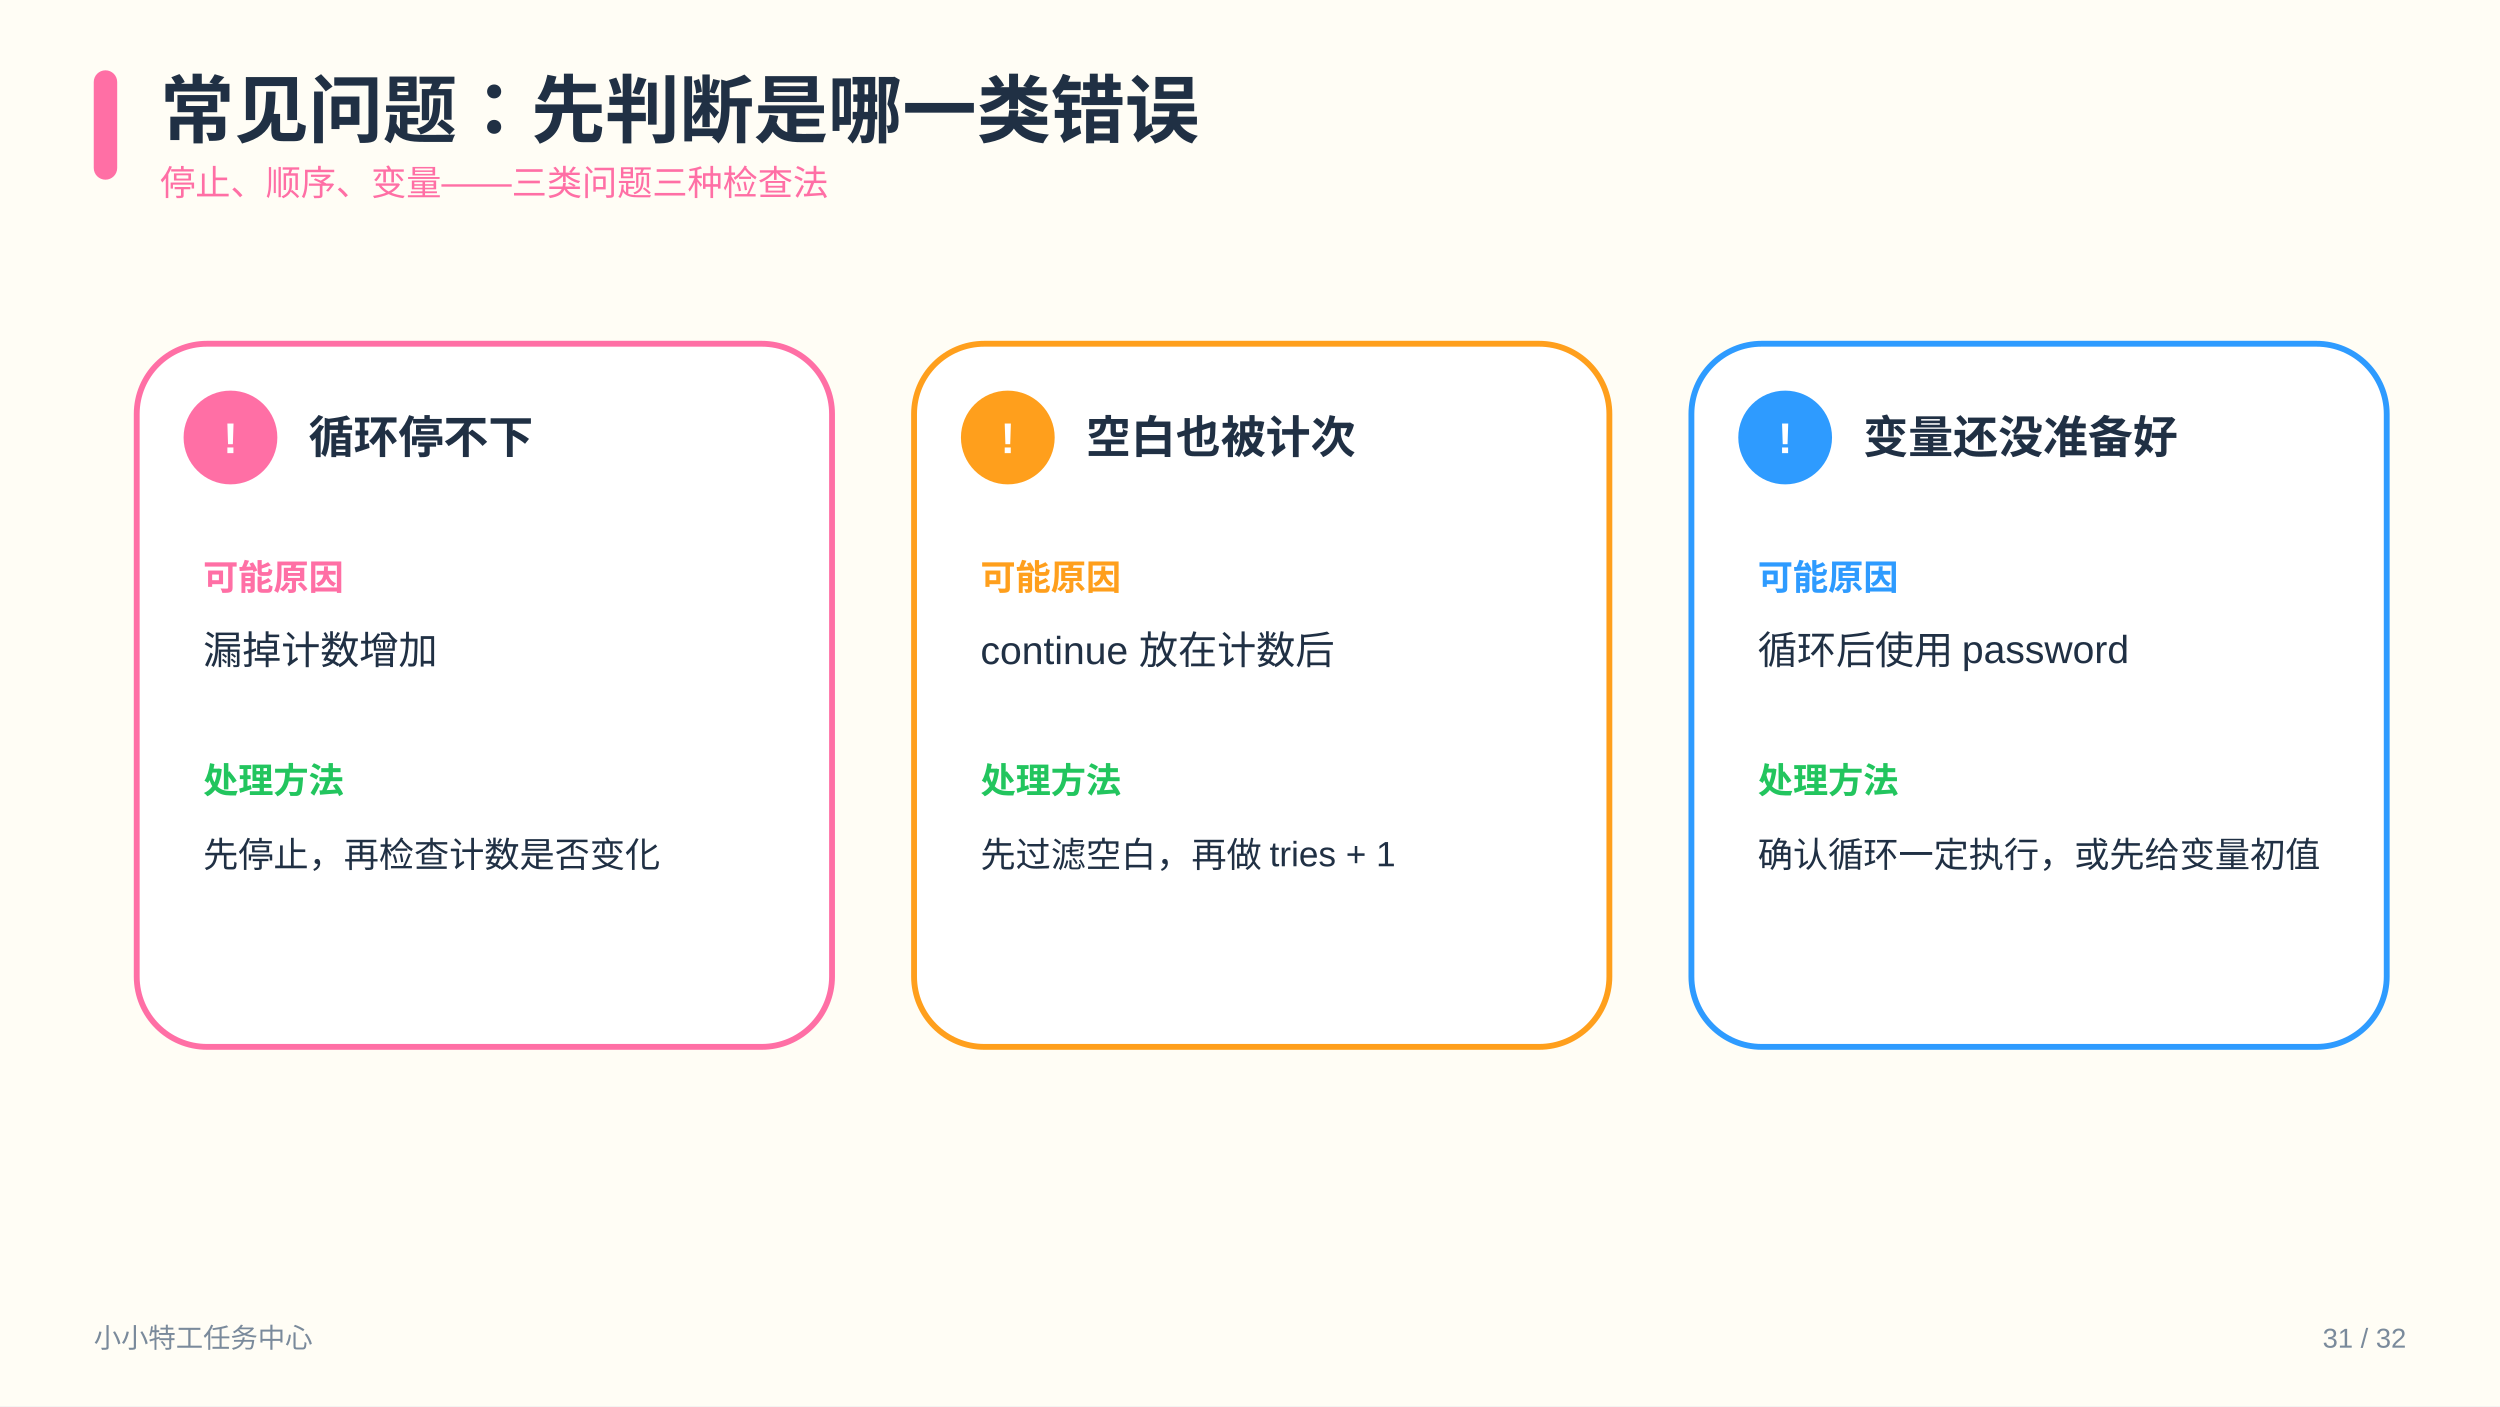
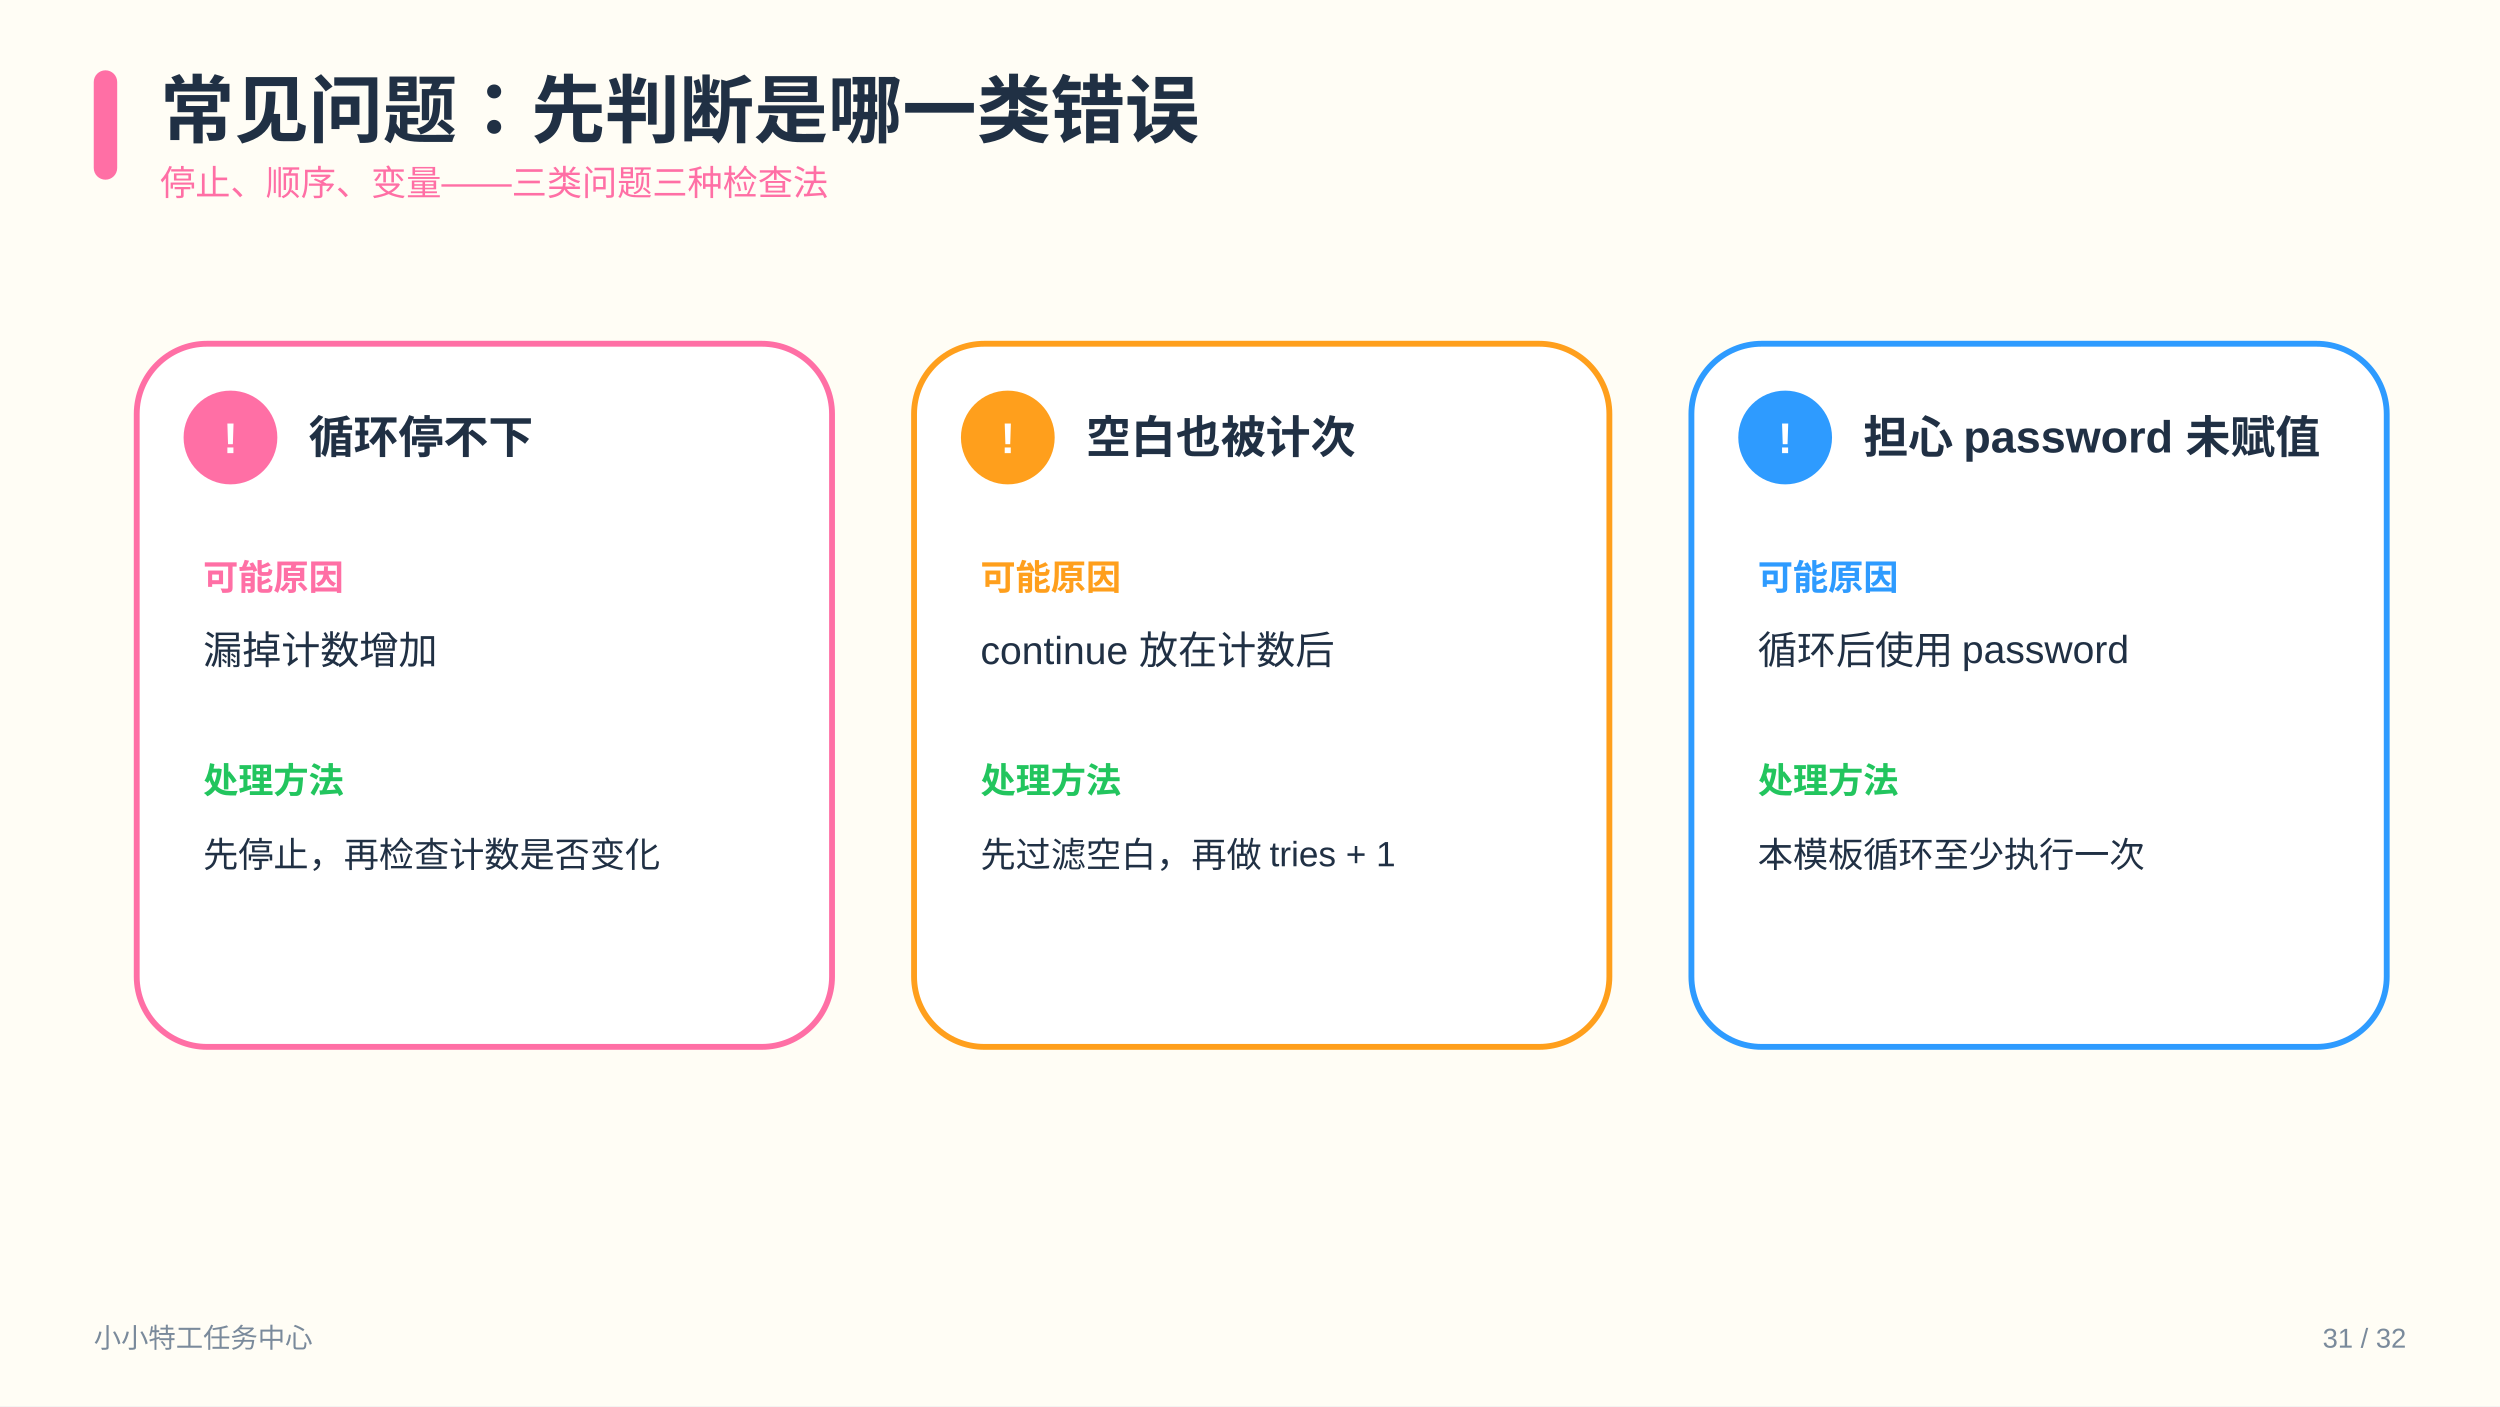
<svg xmlns="http://www.w3.org/2000/svg" viewBox="0 0 1280 720" data-pptx-page-role="content" font-family="Microsoft YaHei, Arial, sans-serif">
  <rect id="background" data-pptx-role="background" width="1280" height="720" fill="#FFFDF5" />
  <g id="page-header" data-pptx-bounds="48 32 1184 78">
    <rect x="48" y="36" width="12" height="56" rx="6" fill="#FF6FA5" />
    <text x="82" y="70" font-family="YouYuan, Microsoft YaHei, sans-serif" font-size="38" font-weight="700" fill="#203044">常见问题：先判断是哪一类错误</text>
    <text x="82" y="100" font-size="18" fill="#FF6FA5">停止、顺序、变量——三类问题三种检查法</text>
  </g>
  <g id="bug-1" data-pptx-bounds="70 176 356 360">
    <rect x="70" y="176" width="356" height="360" rx="36" fill="#FFFFFF" stroke="#FF6FA5" stroke-width="3" />
    <circle cx="118" cy="224" r="24" fill="#FF6FA5" />
    <text x="118" y="232" text-anchor="middle" font-size="22" font-weight="700" fill="#FFFFFF">!</text>
    <text x="158" y="232" font-size="23" font-weight="700" fill="#203044">循环停不下</text>
    <text x="104" y="302" font-size="18" font-weight="700" fill="#FF6FA5">可能原因</text>
    <text x="104" y="340" font-size="20" fill="#203044">漏掉计数增加</text>
    <text x="104" y="406" font-size="18" font-weight="700" fill="#22C55E">处理方法</text>
    <text x="104" y="444" font-size="18" fill="#203044">先停止，再检查计数是否变化</text>
  </g>
  <g id="bug-2" data-pptx-bounds="468 176 356 360">
    <rect x="468" y="176" width="356" height="360" rx="36" fill="#FFFFFF" stroke="#FF9F1C" stroke-width="3" />
    <circle cx="516" cy="224" r="24" fill="#FF9F1C" />
    <text x="516" y="232" text-anchor="middle" font-size="22" font-weight="700" fill="#FFFFFF">!</text>
    <text x="556" y="232" font-size="23" font-weight="700" fill="#203044">空白也被计次</text>
    <text x="502" y="302" font-size="18" font-weight="700" fill="#FF9F1C">可能原因</text>
    <text x="502" y="340" font-size="20" fill="#203044">continue 放在计数后</text>
    <text x="502" y="406" font-size="18" font-weight="700" fill="#22C55E">处理方法</text>
    <text x="502" y="444" font-size="18" fill="#203044">先过滤空白，再做 tries + 1</text>
  </g>
  <g id="bug-3" data-pptx-bounds="866 176 356 360">
    <rect x="866" y="176" width="356" height="360" rx="36" fill="#FFFFFF" stroke="#2E9BFF" stroke-width="3" />
    <circle cx="914" cy="224" r="24" fill="#2E9BFF" />
    <text x="914" y="232" text-anchor="middle" font-size="22" font-weight="700" fill="#FFFFFF">!</text>
-     <text x="954" y="232" font-size="23" font-weight="700" fill="#203044">变量还没准备好</text>
+     <text x="954" y="232" font-size="23" font-weight="700" fill="#203044">担心 password 未赋值</text>
    <text x="900" y="302" font-size="18" font-weight="700" fill="#2E9BFF">可能原因</text>
    <text x="900" y="340" font-size="20" fill="#203044">循环后使用 password</text>
    <text x="900" y="406" font-size="18" font-weight="700" fill="#22C55E">处理方法</text>
-     <text x="900" y="444" font-size="18" fill="#203044">确认循环一定执行，或先给变量初值</text>
+     <text x="900" y="444" font-size="18" fill="#203044">本模板循环至少执行一次</text>
  </g>
  <g id="footer-31" data-pptx-role="footer" data-pptx-bounds="48 674 1184 30">
    <text x="48" y="690" font-size="14" fill="#7A8A9B">小小特工任务中心</text>
    <text x="1232" y="690" text-anchor="end" font-size="14" fill="#7A8A9B">31 / 32</text>
  </g>
</svg>
